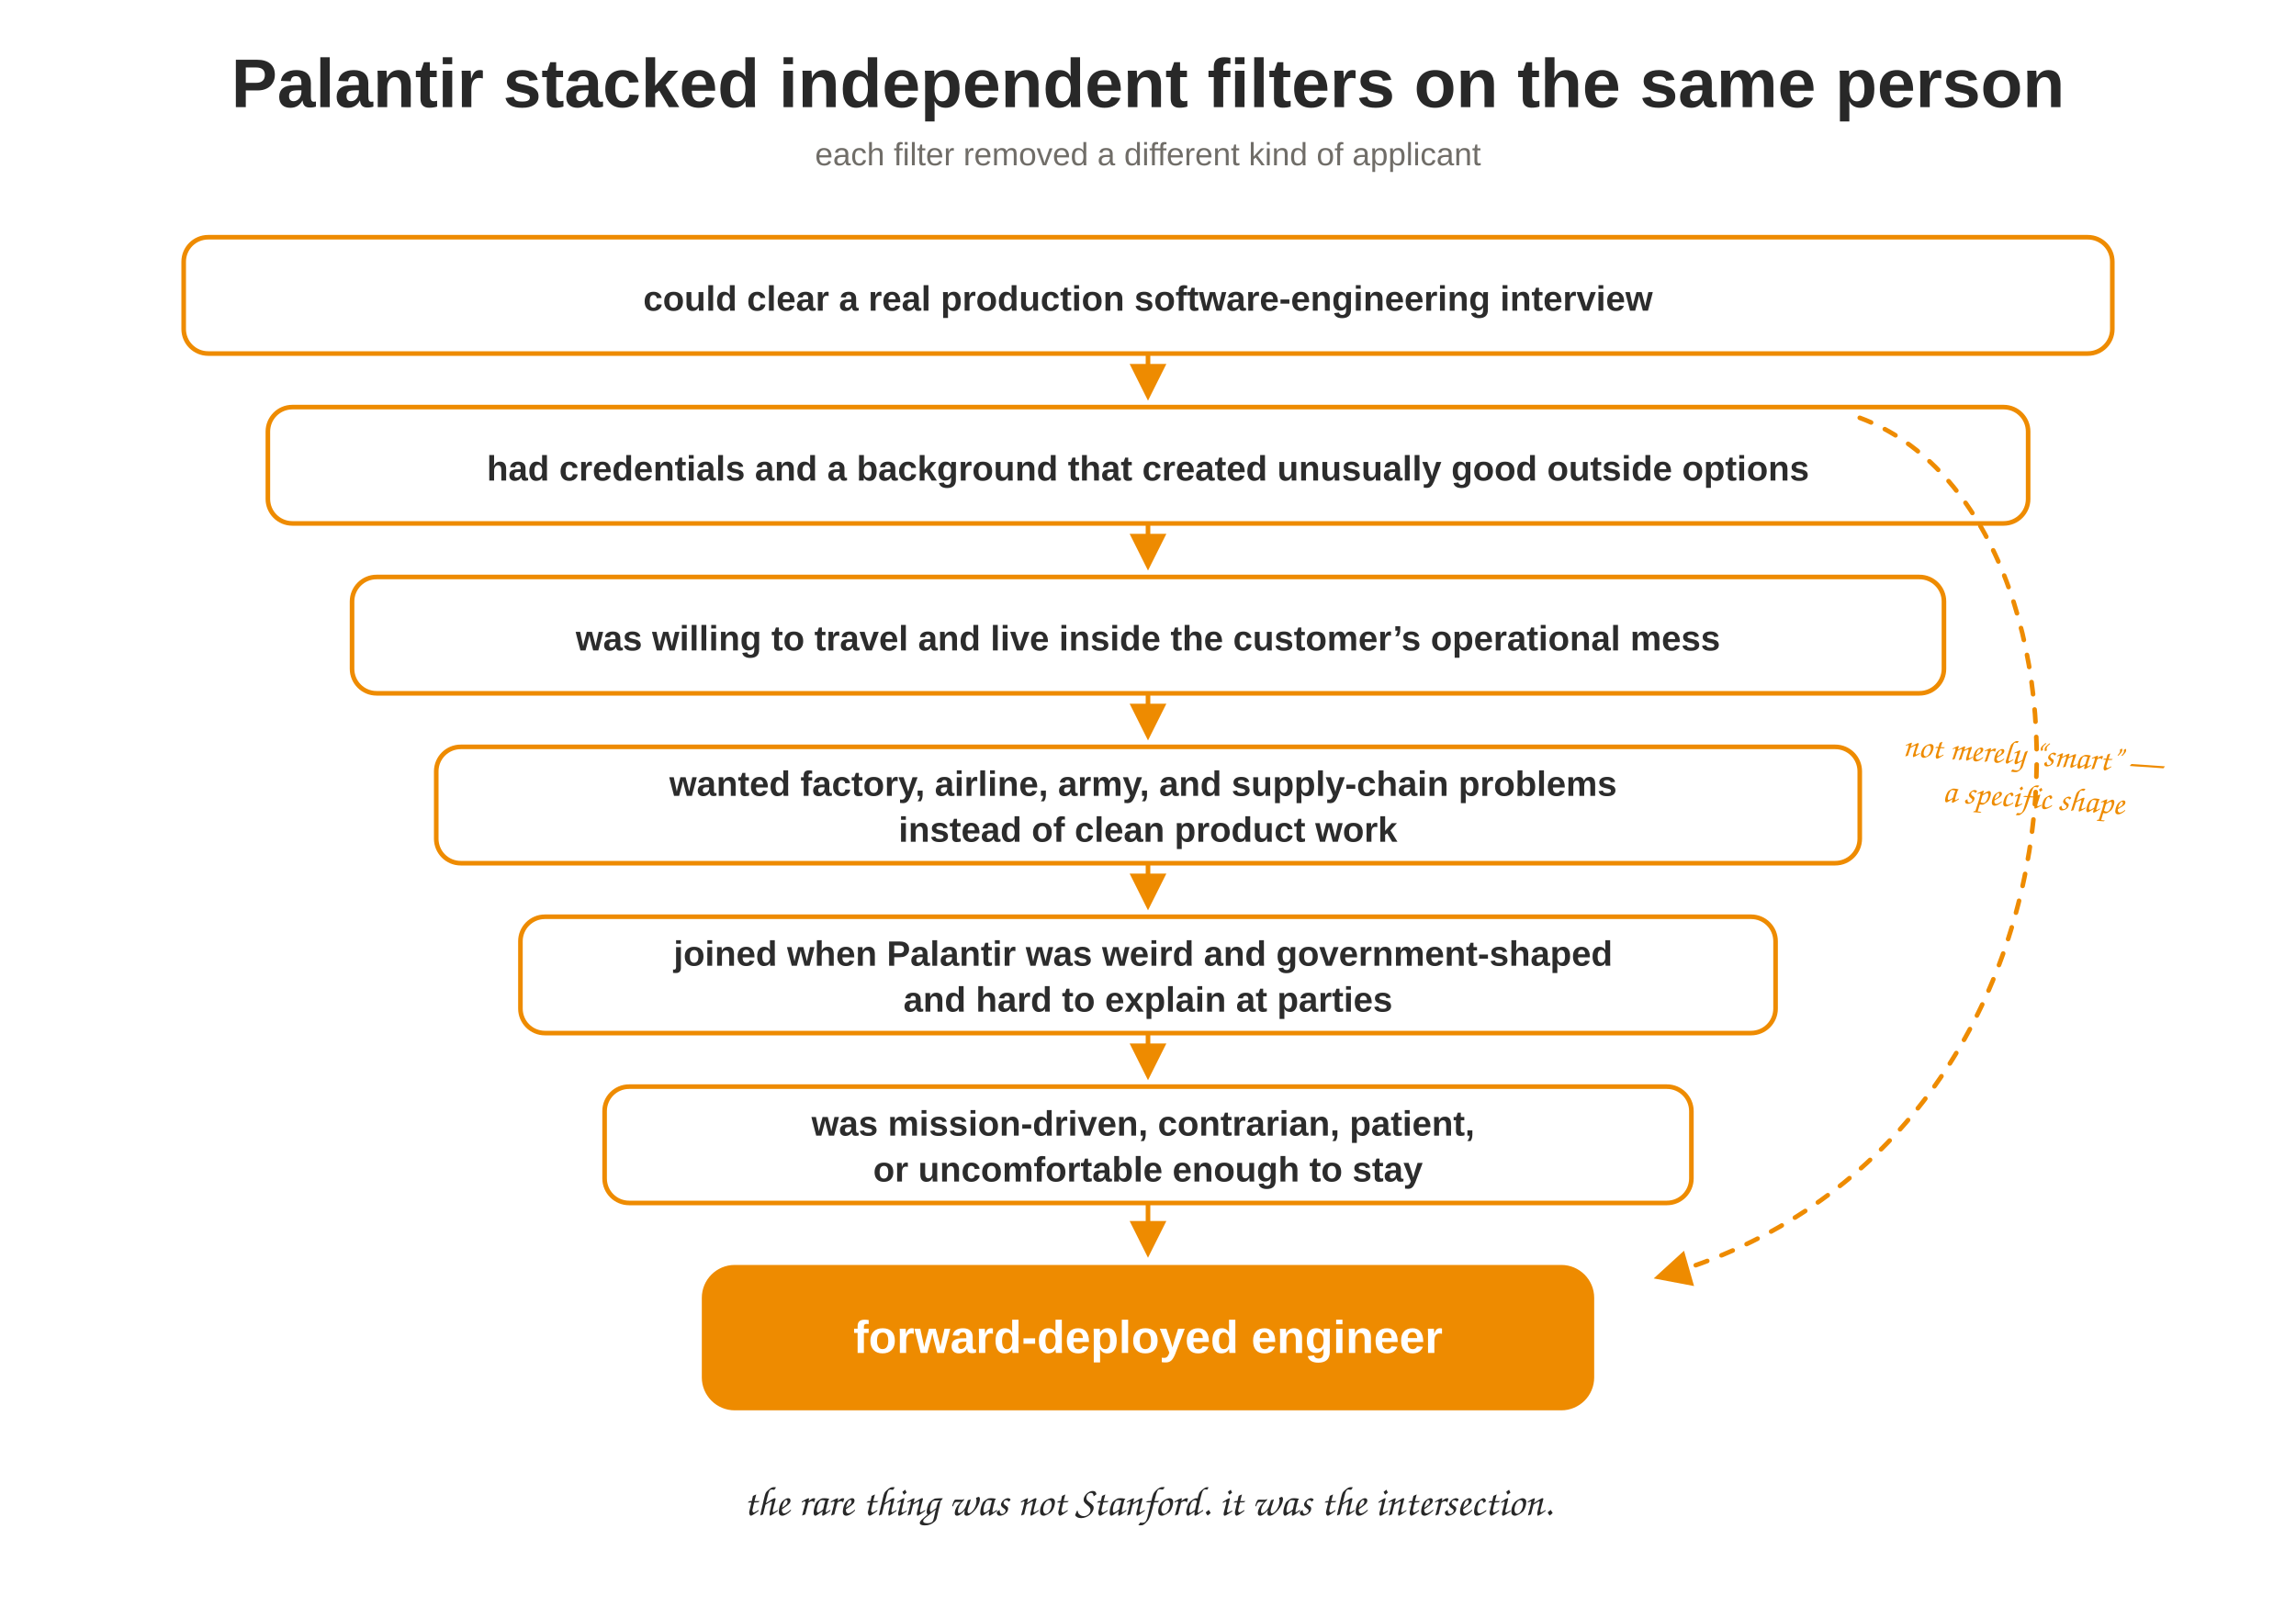
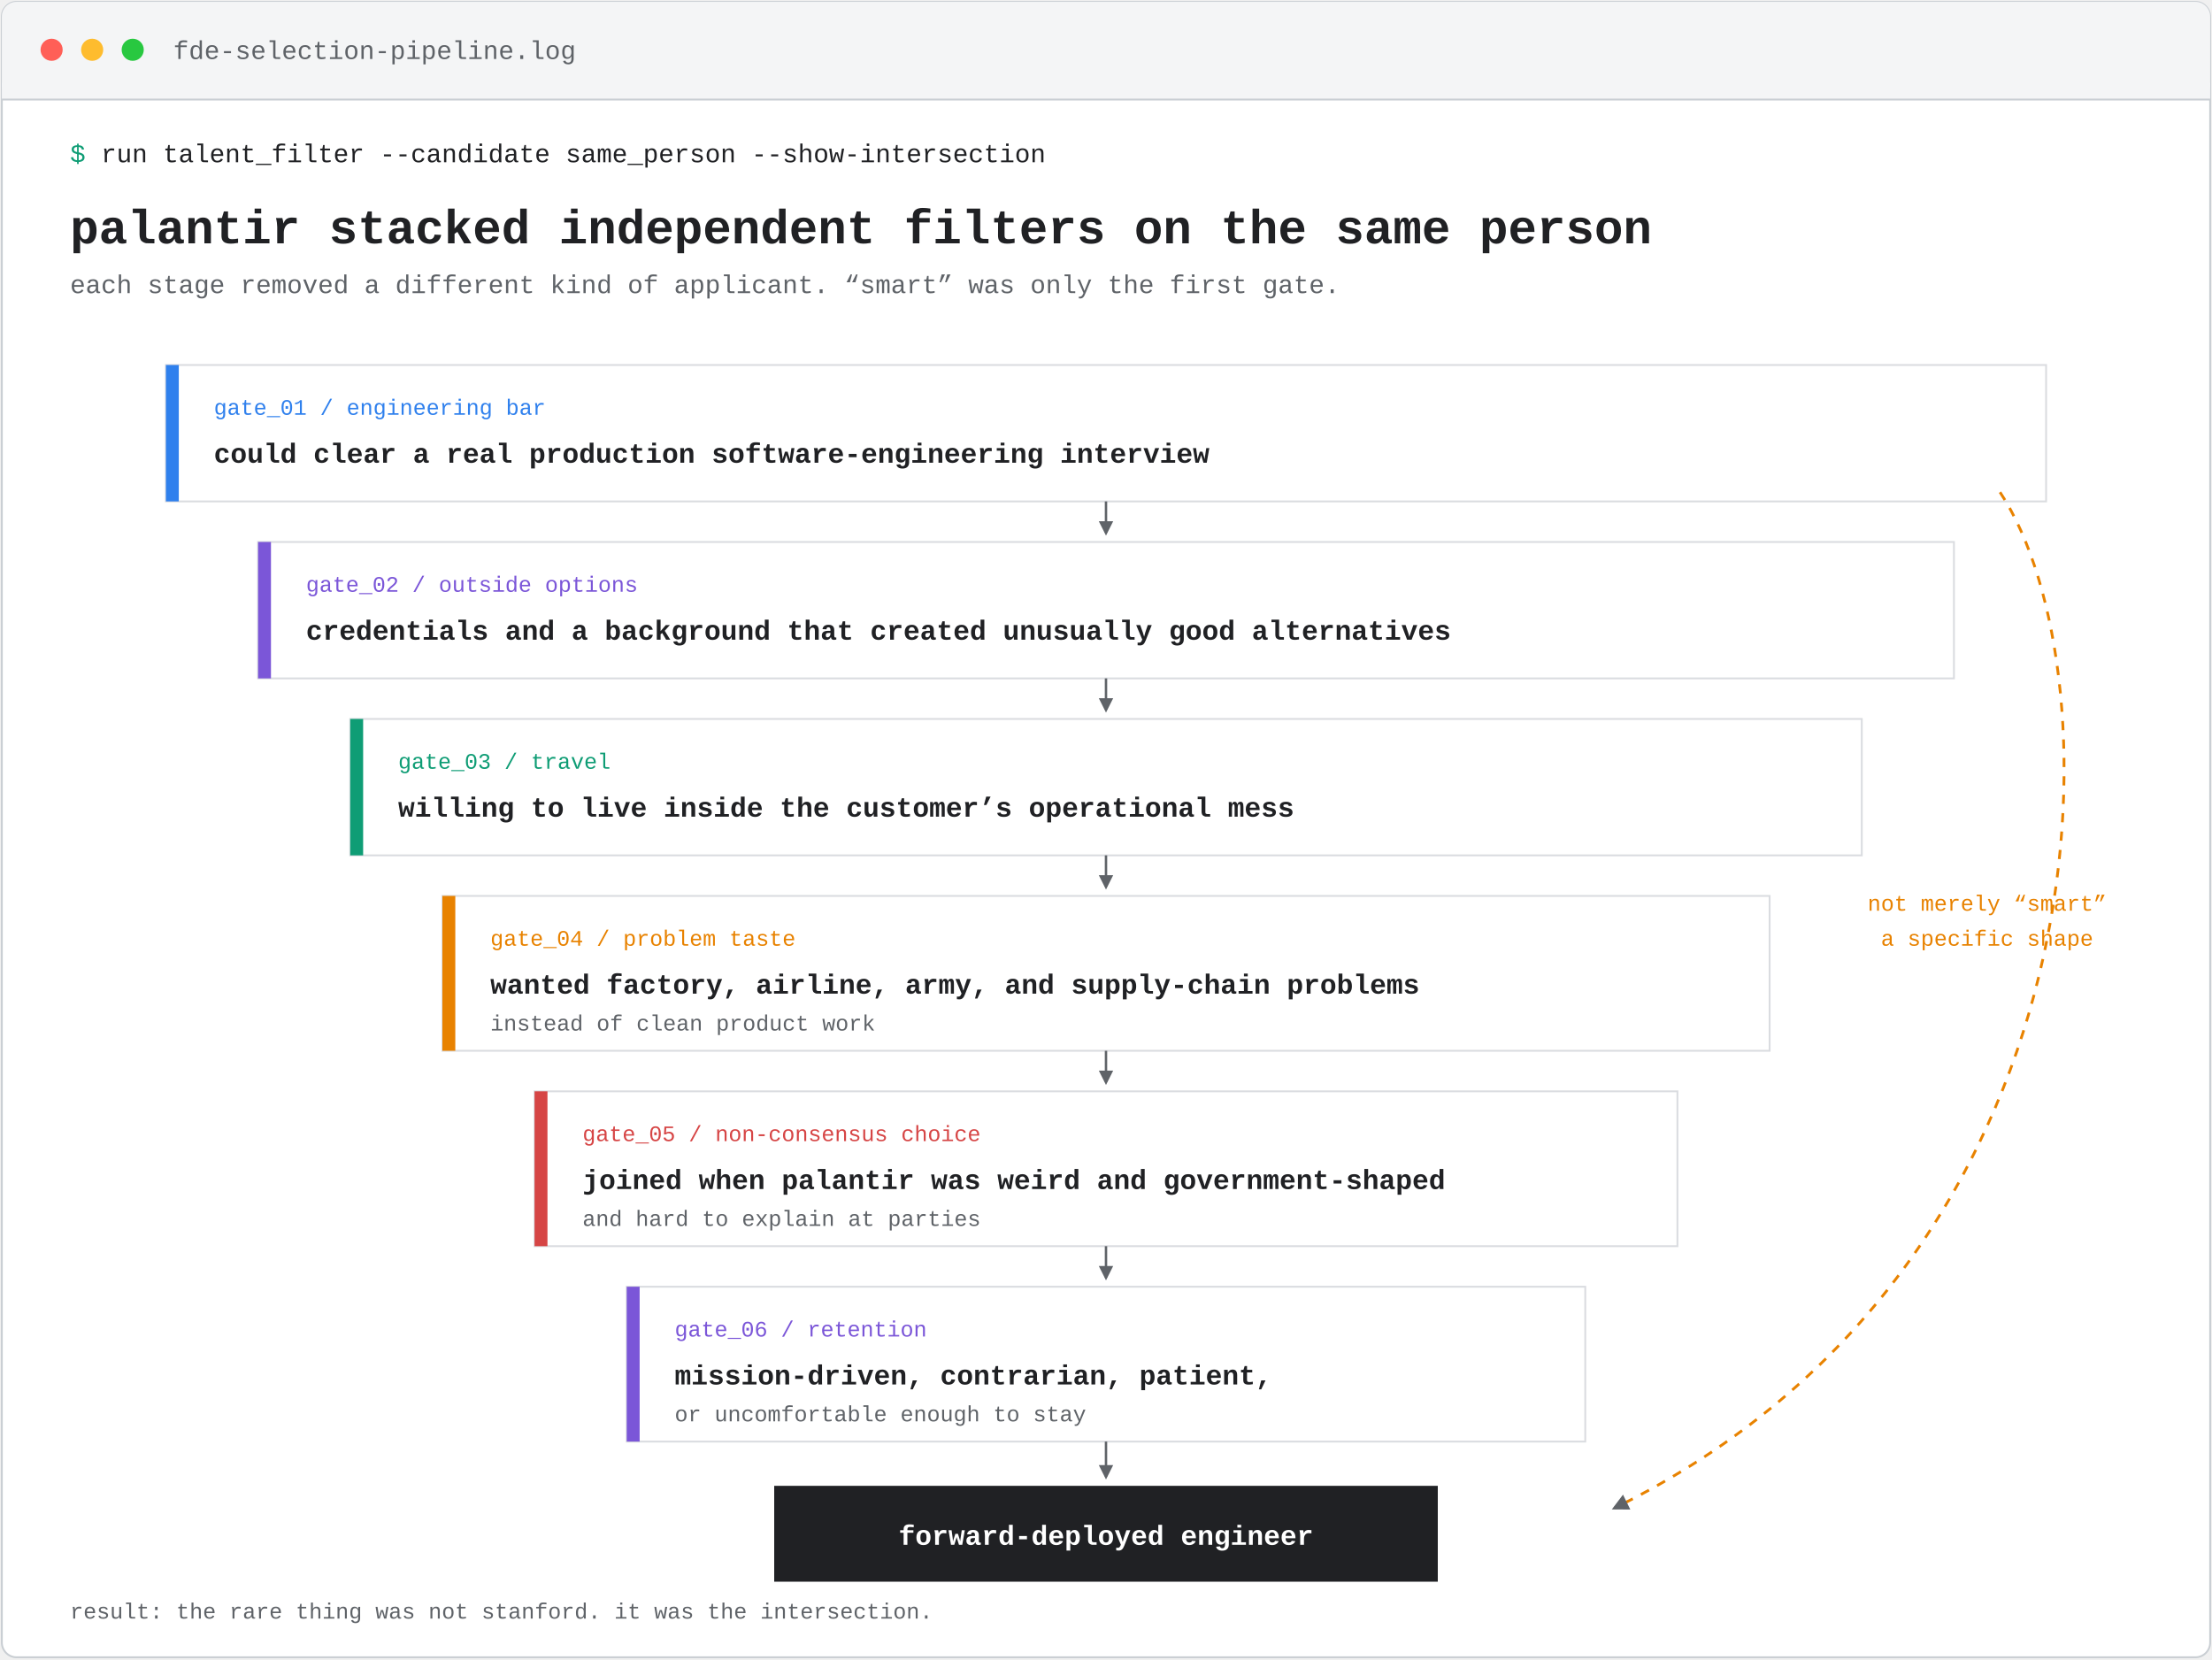
- <svg xmlns="http://www.w3.org/2000/svg" width="1500" height="1050" viewBox="0 0 1500 1050" role="img" aria-labelledby="title desc">
+ <svg xmlns="http://www.w3.org/2000/svg" width="1200" height="900" viewBox="0 0 1200 900" role="img" aria-labelledby="title03 desc03">
  <defs>
-     <marker id="arrow" viewBox="0 0 10 10" refX="8" refY="5" markerWidth="8" markerHeight="8" orient="auto">
-       <path d="M0 0 L10 5 L0 10z" fill="#ee8b00" />
+     <marker id="arrow03" viewBox="0 0 10 10" refX="8" refY="5" markerWidth="6" markerHeight="6" orient="auto">
+       <path d="M0 0L10 5L0 10z" fill="#5f6368" />
    </marker>
    <style>
-       text { text-transform: lowercase !important; }
-       .sans{font-family:-apple-system,BlinkMacSystemFont,'Helvetica Neue',Arial,sans-serif}.hand{font-family:'Comic Sans MS','Marker Felt',cursive}.ink{fill:#282828}.muted{fill:#706d68}.orange{fill:#ee8b00}.filter{fill:#fff;stroke:#ee8b00;stroke-width:3}.arrow{stroke:#ee8b00;stroke-width:3;stroke-linecap:round}.label{font:700 23px -apple-system,BlinkMacSystemFont,'Helvetica Neue',Arial,sans-serif;fill:#2c2c2c}.out{fill:#ee8b00;stroke:#ee8b00;stroke-width:3}.out-text{font:800 30px -apple-system,BlinkMacSystemFont,'Helvetica Neue',Arial,sans-serif;fill:#fff}
+       text{font-family:ui-monospace,SFMono-Regular,Menlo,Monaco,Consolas,"Liberation Mono",monospace;fill:#202124}.muted{fill:#5f6368}.tiny{font-size:12px}.small{font-size:14px}.label{font-size:15px;font-weight:700}.head{font-size:26px;font-weight:700}.row{fill:#fff;stroke:#dadce0}.connector{stroke:#5f6368;stroke-width:1.3}.blue{fill:#2f80ed}.green{fill:#0f9d75}.orange{fill:#e88200}.red{fill:#d64545}.purple{fill:#7b56d8}
    </style>
  </defs>
-   <rect width="1500" height="1050" fill="#fff" />
-   <text x="750" y="70" text-anchor="middle" class="sans ink" font-size="45" font-weight="800">Palantir stacked independent filters on the same person</text>
-   <text x="750" y="108" text-anchor="middle" class="sans muted" font-size="21">each filter removed a different kind of applicant</text>
-   <rect x="120" y="155" width="1260" height="76" rx="16" class="filter" />
-   <text x="750" y="203" text-anchor="middle" class="label">could clear a real production software-engineering interview</text>
-   <line x1="750" y1="232" x2="750" y2="257" class="arrow" marker-end="url(#arrow)" />
-   <rect x="175" y="266" width="1150" height="76" rx="16" class="filter" />
-   <text x="750" y="314" text-anchor="middle" class="label">had credentials and a background that created unusually good outside options</text>
-   <line x1="750" y1="343" x2="750" y2="368" class="arrow" marker-end="url(#arrow)" />
-   <rect x="230" y="377" width="1040" height="76" rx="16" class="filter" />
-   <text x="750" y="425" text-anchor="middle" class="label">was willing to travel and live inside the customer’s operational mess</text>
-   <line x1="750" y1="454" x2="750" y2="479" class="arrow" marker-end="url(#arrow)" />
-   <rect x="285" y="488" width="930" height="76" rx="16" class="filter" />
-   <text x="750" y="520" text-anchor="middle" class="label">
-     <tspan x="750">wanted factory, airline, army, and supply-chain problems</tspan>
-     <tspan x="750" dy="30">instead of clean product work</tspan>
-   </text>
-   <line x1="750" y1="565" x2="750" y2="590" class="arrow" marker-end="url(#arrow)" />
-   <rect x="340" y="599" width="820" height="76" rx="16" class="filter" />
-   <text x="750" y="631" text-anchor="middle" class="label">
-     <tspan x="750">joined when Palantir was weird and government-shaped</tspan>
-     <tspan x="750" dy="30">and hard to explain at parties</tspan>
-   </text>
-   <line x1="750" y1="676" x2="750" y2="701" class="arrow" marker-end="url(#arrow)" />
-   <rect x="395" y="710" width="710" height="76" rx="16" class="filter" />
-   <text x="750" y="742" text-anchor="middle" class="label">
-     <tspan x="750">was mission-driven, contrarian, patient,</tspan>
-     <tspan x="750" dy="30">or uncomfortable enough to stay</tspan>
-   </text>
-   <line x1="750" y1="787" x2="750" y2="817" class="arrow" marker-end="url(#arrow)" />
-   <rect x="460" y="828" width="580" height="92" rx="20" class="out" />
-   <text x="750" y="884" text-anchor="middle" class="out-text">forward-deployed engineer</text>
-   <path d="M1215 273 C1385 336 1388 748 1085 834" fill="none" stroke="#ee8b00" stroke-width="3" stroke-linecap="round" stroke-dasharray="8 10" marker-end="url(#arrow)" />
-   <text x="1330" y="500" text-anchor="middle" class="hand orange" font-size="22" transform="rotate(4 1330 500)">
-     <tspan x="1330">not merely “smart” —</tspan>
-     <tspan x="1330" dy="28">a specific shape</tspan>
-   </text>
-   <text x="750" y="990" text-anchor="middle" class="hand ink" font-size="27">the rare thing was not Stanford. it was the intersection.</text>
+   <rect x="1" y="1" width="1198" height="898" rx="8" fill="#fff" stroke="#c9ced3" />
+   <rect x="1" y="1" width="1198" height="53" rx="8" fill="#f4f5f6" />
+   <rect x="1" y="45" width="1198" height="9" fill="#f4f5f6" />
+   <line x1="1" y1="54" x2="1199" y2="54" stroke="#c9ced3" />
+   <circle cx="28" cy="27" r="6" fill="#ff5f57" />
+   <circle cx="50" cy="27" r="6" fill="#febc2e" />
+   <circle cx="72" cy="27" r="6" fill="#28c840" />
+   <text x="94" y="32" class="small muted">fde-selection-pipeline.log</text>
+   <text x="38" y="88" class="small">
+     <tspan fill="#0f9d75">$</tspan> run talent_filter --candidate same_person --show-intersection</text>
+   <text x="38" y="132" class="head">palantir stacked independent filters on the same person</text>
+   <text x="38" y="159" class="small muted">each stage removed a different kind of applicant. “smart” was only the first gate.</text>
+   <g>
+     <rect x="90" y="198" width="1020" height="74" class="row" />
+     <rect x="90" y="198" width="7" height="74" class="blue" />
+     <text x="116" y="225" class="tiny blue">gate_01 / engineering bar</text>
+     <text x="116" y="251" class="label">could clear a real production software-engineering interview</text>
+     <line x1="600" y1="272" x2="600" y2="289" class="connector" marker-end="url(#arrow03)" />
+     <rect x="140" y="294" width="920" height="74" class="row" />
+     <rect x="140" y="294" width="7" height="74" class="purple" />
+     <text x="166" y="321" class="tiny purple">gate_02 / outside options</text>
+     <text x="166" y="347" class="label">credentials and a background that created unusually good alternatives</text>
+     <line x1="600" y1="368" x2="600" y2="385" class="connector" marker-end="url(#arrow03)" />
+     <rect x="190" y="390" width="820" height="74" class="row" />
+     <rect x="190" y="390" width="7" height="74" class="green" />
+     <text x="216" y="417" class="tiny green">gate_03 / travel</text>
+     <text x="216" y="443" class="label">willing to live inside the customer’s operational mess</text>
+     <line x1="600" y1="464" x2="600" y2="481" class="connector" marker-end="url(#arrow03)" />
+     <rect x="240" y="486" width="720" height="84" class="row" />
+     <rect x="240" y="486" width="7" height="84" class="orange" />
+     <text x="266" y="513" class="tiny orange">gate_04 / problem taste</text>
+     <text x="266" y="539" class="label">wanted factory, airline, army, and supply-chain problems</text>
+     <text x="266" y="559" class="tiny muted">instead of clean product work</text>
+     <line x1="600" y1="570" x2="600" y2="587" class="connector" marker-end="url(#arrow03)" />
+     <rect x="290" y="592" width="620" height="84" class="row" />
+     <rect x="290" y="592" width="7" height="84" class="red" />
+     <text x="316" y="619" class="tiny red">gate_05 / non-consensus choice</text>
+     <text x="316" y="645" class="label">joined when palantir was weird and government-shaped</text>
+     <text x="316" y="665" class="tiny muted">and hard to explain at parties</text>
+     <line x1="600" y1="676" x2="600" y2="693" class="connector" marker-end="url(#arrow03)" />
+     <rect x="340" y="698" width="520" height="84" class="row" />
+     <rect x="340" y="698" width="7" height="84" class="purple" />
+     <text x="366" y="725" class="tiny purple">gate_06 / retention</text>
+     <text x="366" y="751" class="label">mission-driven, contrarian, patient,</text>
+     <text x="366" y="771" class="tiny muted">or uncomfortable enough to stay</text>
+     <line x1="600" y1="782" x2="600" y2="801" class="connector" marker-end="url(#arrow03)" />
+     <rect x="420" y="806" width="360" height="52" fill="#202124" />
+     <text x="600" y="838" text-anchor="middle" class="label" style="fill:#fff">forward-deployed engineer</text>
+   </g>
+   <path d="M1085 267C1150 365 1146 685 876 818" fill="none" stroke="#e88200" stroke-width="1.5" stroke-dasharray="5 5" marker-end="url(#arrow03)" />
+   <text x="1078" y="494" text-anchor="middle" class="tiny orange">not merely “smart”</text>
+   <text x="1078" y="513" text-anchor="middle" class="tiny orange">a specific shape</text>
+   <text x="38" y="878" class="tiny muted">result: the rare thing was not stanford. it was the intersection.</text>
</svg>
